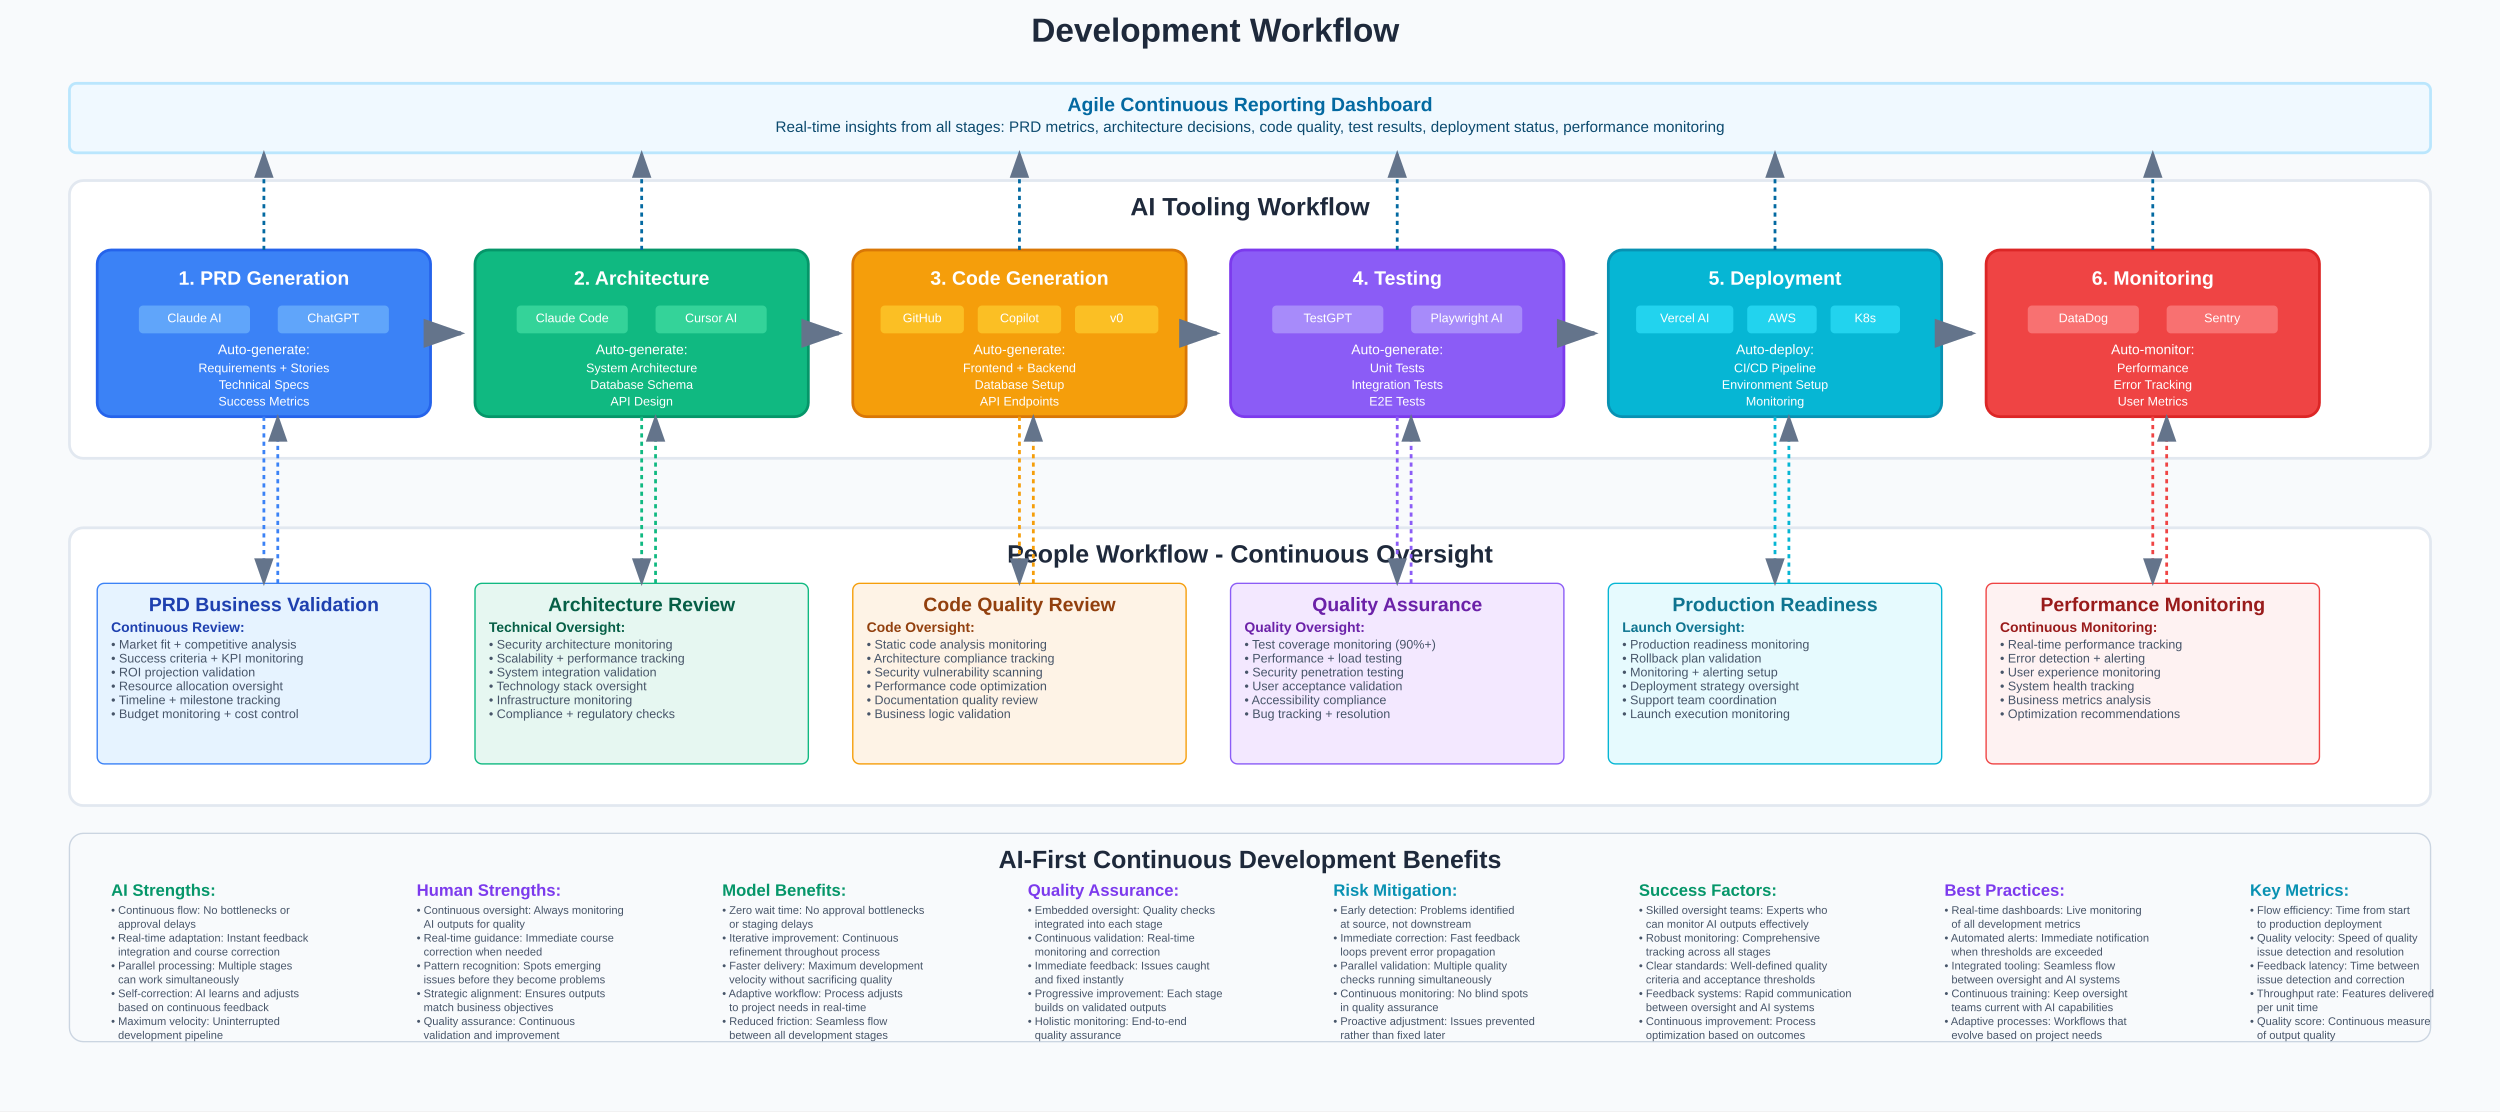
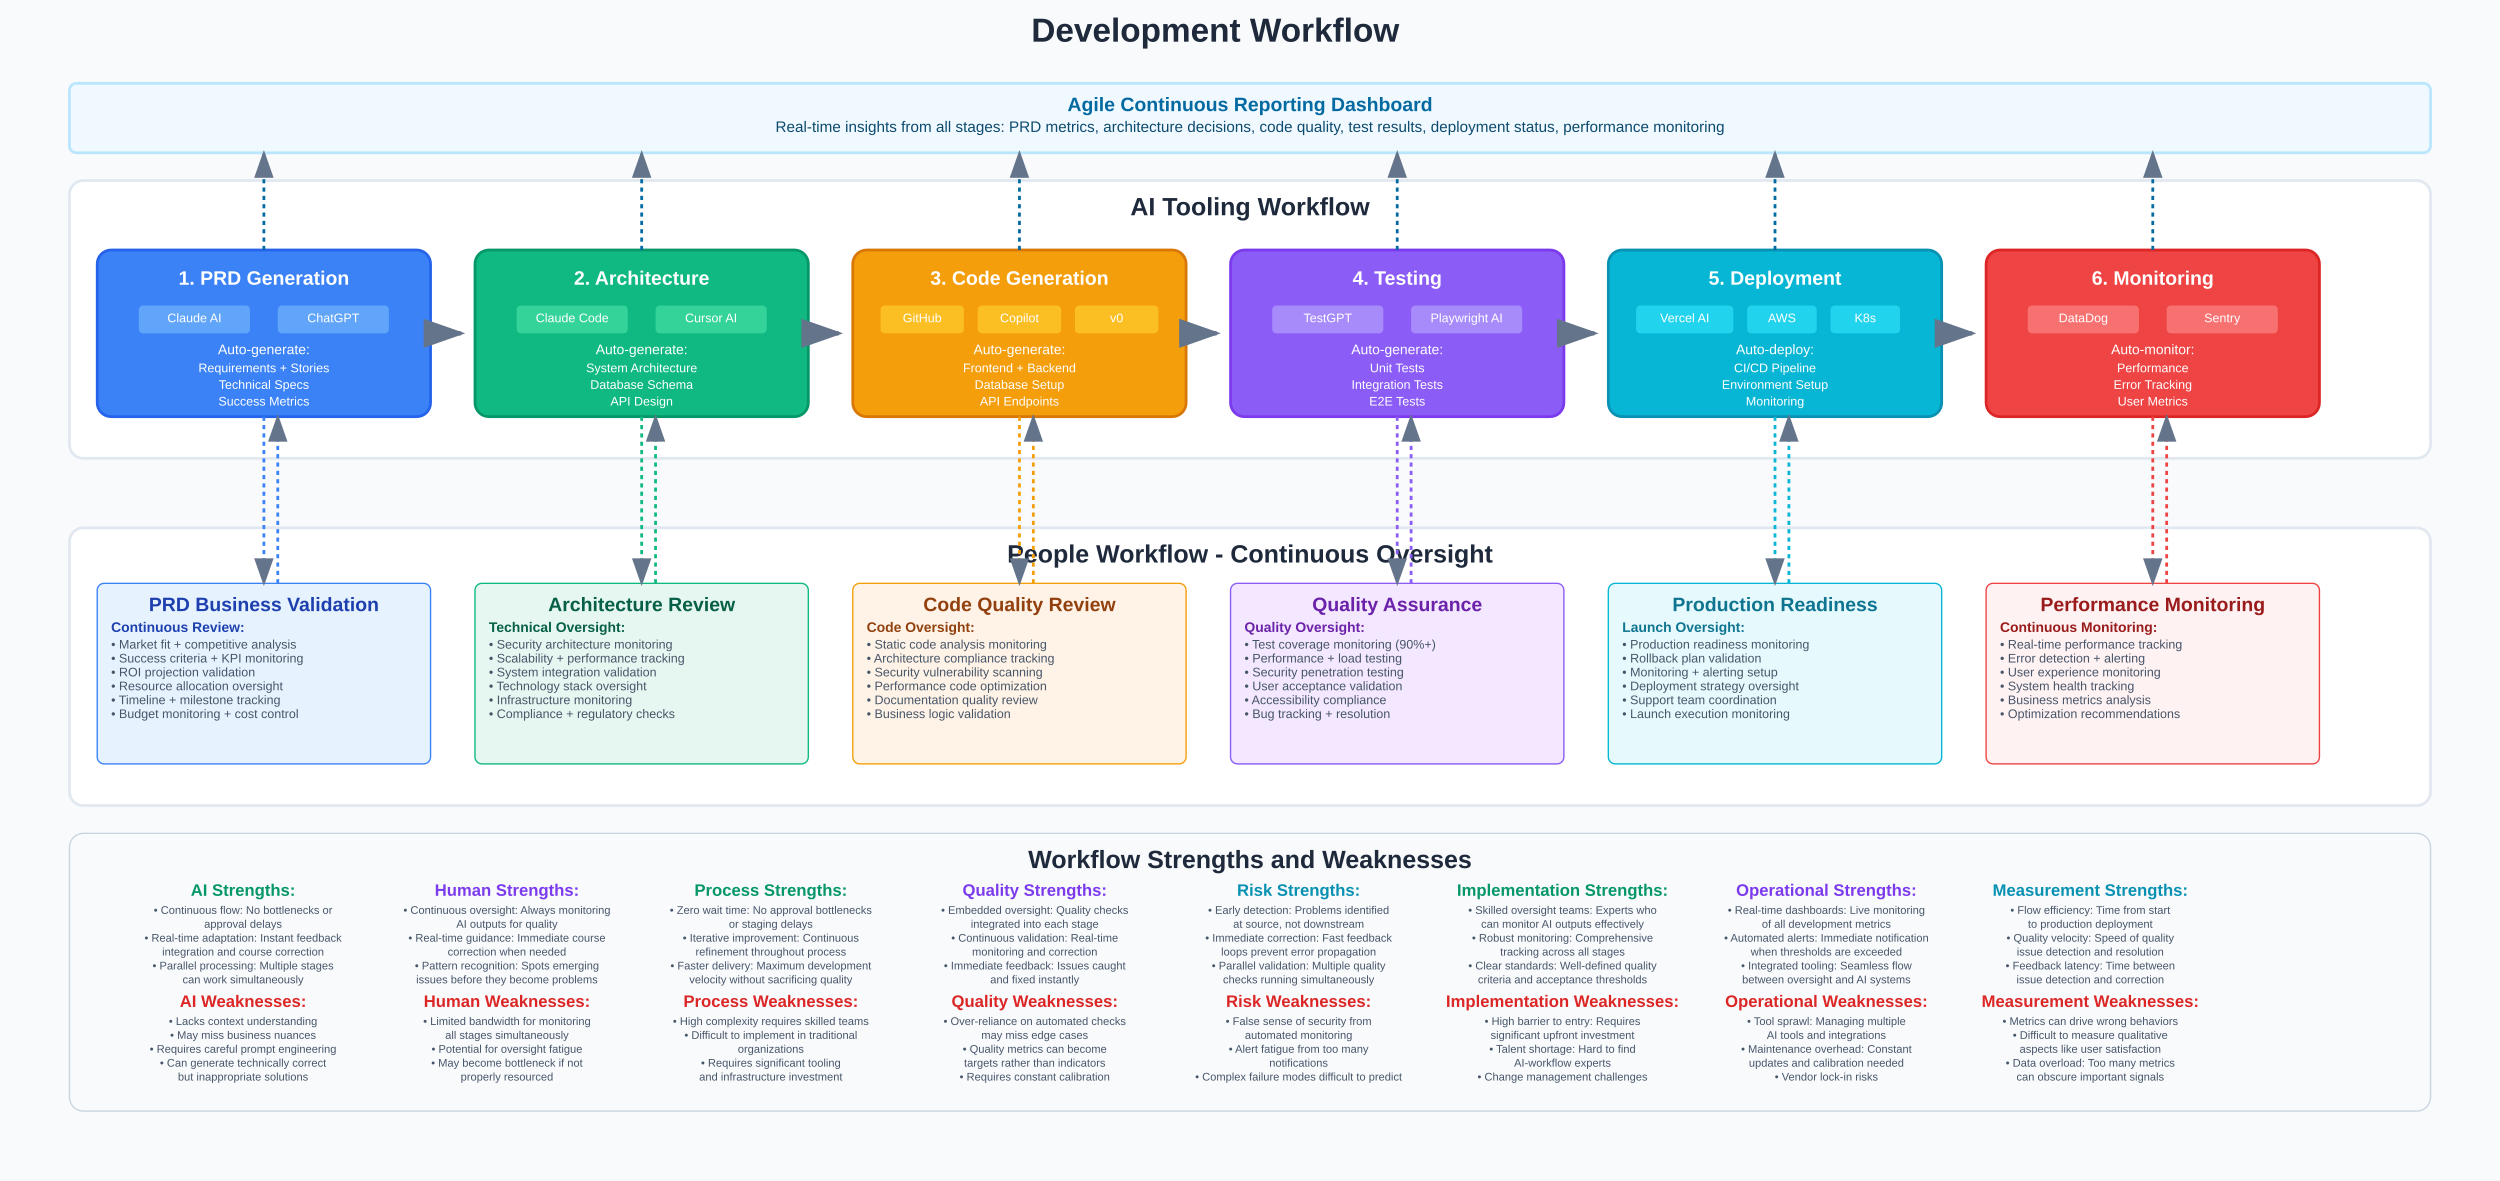
- <svg xmlns="http://www.w3.org/2000/svg" viewBox="0 0 1800 800">
-   <rect width="1800" height="800" fill="#f8fafc" />
+ <svg xmlns="http://www.w3.org/2000/svg" viewBox="0 0 1800 850">
+   <rect width="1800" height="850" fill="#f8fafc" />
  <defs>
    <marker id="arrowhead" markerWidth="10" markerHeight="7" refX="9" refY="3.5" orient="auto">
      <polygon points="0 0, 10 3.5, 0 7" fill="#64748b" />
    </marker>
  </defs>
  <text x="875" y="30" text-anchor="middle" font-family="Arial, sans-serif" font-size="24" font-weight="bold" fill="#1e293b">Development Workflow</text>
  <g>
    <rect x="50" y="60" width="1700" height="50" rx="5" fill="#f0f9ff" stroke="#bae6fd" stroke-width="2" />
    <text x="900" y="80" text-anchor="middle" font-family="Arial, sans-serif" font-size="14" font-weight="bold" fill="#0369a1">Agile Continuous Reporting Dashboard</text>
    <text x="900" y="95" text-anchor="middle" font-family="Arial, sans-serif" font-size="11" fill="#0c4a6e">Real-time insights from all stages: PRD metrics, architecture decisions, code quality, test results, deployment status, performance monitoring</text>
  </g>
  <g>
    <rect x="50" y="130" width="1700" height="200" rx="10" fill="#fff" stroke="#e2e8f0" stroke-width="2" />
    <text x="900" y="155" text-anchor="middle" font-family="Arial, sans-serif" font-size="18" font-weight="bold" fill="#1e293b">AI Tooling Workflow</text>
    <g>
      <rect x="70" y="180" width="240" height="120" rx="10" fill="#3b82f6" stroke="#2563eb" stroke-width="2" />
      <text x="190" y="205" text-anchor="middle" font-family="Arial, sans-serif" font-size="14" font-weight="bold" fill="white">1. PRD Generation</text>
      <rect x="100" y="220" width="80" height="20" rx="3" fill="#60a5fa" />
      <text x="140" y="232" text-anchor="middle" font-family="Arial, sans-serif" font-size="9" fill="white">Claude AI</text>
      <rect x="200" y="220" width="80" height="20" rx="3" fill="#60a5fa" />
      <text x="240" y="232" text-anchor="middle" font-family="Arial, sans-serif" font-size="9" fill="white">ChatGPT</text>
      <text x="190" y="255" text-anchor="middle" font-family="Arial, sans-serif" font-size="10" fill="white">Auto-generate:</text>
      <text x="190" y="268" text-anchor="middle" font-family="Arial, sans-serif" font-size="9" fill="white">Requirements + Stories</text>
      <text x="190" y="280" text-anchor="middle" font-family="Arial, sans-serif" font-size="9" fill="white">Technical Specs</text>
      <text x="190" y="292" text-anchor="middle" font-family="Arial, sans-serif" font-size="9" fill="white">Success Metrics</text>
    </g>
    <path d="M 310 240 L 332 240" stroke="#64748b" stroke-width="3" fill="none" marker-end="url(#arrowhead)" />
    <g>
      <rect x="342" y="180" width="240" height="120" rx="10" fill="#10b981" stroke="#059669" stroke-width="2" />
      <text x="462" y="205" text-anchor="middle" font-family="Arial, sans-serif" font-size="14" font-weight="bold" fill="white">2. Architecture</text>
      <rect x="372" y="220" width="80" height="20" rx="3" fill="#34d399" />
      <text x="412" y="232" text-anchor="middle" font-family="Arial, sans-serif" font-size="9" fill="white">Claude Code</text>
      <rect x="472" y="220" width="80" height="20" rx="3" fill="#34d399" />
      <text x="512" y="232" text-anchor="middle" font-family="Arial, sans-serif" font-size="9" fill="white">Cursor AI</text>
      <text x="462" y="255" text-anchor="middle" font-family="Arial, sans-serif" font-size="10" fill="white">Auto-generate:</text>
      <text x="462" y="268" text-anchor="middle" font-family="Arial, sans-serif" font-size="9" fill="white">System Architecture</text>
      <text x="462" y="280" text-anchor="middle" font-family="Arial, sans-serif" font-size="9" fill="white">Database Schema</text>
      <text x="462" y="292" text-anchor="middle" font-family="Arial, sans-serif" font-size="9" fill="white">API Design</text>
    </g>
    <path d="M 582 240 L 604 240" stroke="#64748b" stroke-width="3" fill="none" marker-end="url(#arrowhead)" />
    <g>
      <rect x="614" y="180" width="240" height="120" rx="10" fill="#f59e0b" stroke="#d97706" stroke-width="2" />
      <text x="734" y="205" text-anchor="middle" font-family="Arial, sans-serif" font-size="14" font-weight="bold" fill="white">3. Code Generation</text>
      <rect x="634" y="220" width="60" height="20" rx="3" fill="#fbbf24" />
      <text x="664" y="232" text-anchor="middle" font-family="Arial, sans-serif" font-size="9" fill="white">GitHub</text>
      <rect x="704" y="220" width="60" height="20" rx="3" fill="#fbbf24" />
      <text x="734" y="232" text-anchor="middle" font-family="Arial, sans-serif" font-size="9" fill="white">Copilot</text>
      <rect x="774" y="220" width="60" height="20" rx="3" fill="#fbbf24" />
      <text x="804" y="232" text-anchor="middle" font-family="Arial, sans-serif" font-size="9" fill="white">v0</text>
      <text x="734" y="255" text-anchor="middle" font-family="Arial, sans-serif" font-size="10" fill="white">Auto-generate:</text>
      <text x="734" y="268" text-anchor="middle" font-family="Arial, sans-serif" font-size="9" fill="white">Frontend + Backend</text>
      <text x="734" y="280" text-anchor="middle" font-family="Arial, sans-serif" font-size="9" fill="white">Database Setup</text>
      <text x="734" y="292" text-anchor="middle" font-family="Arial, sans-serif" font-size="9" fill="white">API Endpoints</text>
    </g>
    <path d="M 854 240 L 876 240" stroke="#64748b" stroke-width="3" fill="none" marker-end="url(#arrowhead)" />
    <g>
      <rect x="886" y="180" width="240" height="120" rx="10" fill="#8b5cf6" stroke="#7c3aed" stroke-width="2" />
      <text x="1006" y="205" text-anchor="middle" font-family="Arial, sans-serif" font-size="14" font-weight="bold" fill="white">4. Testing</text>
      <rect x="916" y="220" width="80" height="20" rx="3" fill="#a78bfa" />
      <text x="956" y="232" text-anchor="middle" font-family="Arial, sans-serif" font-size="9" fill="white">TestGPT</text>
      <rect x="1016" y="220" width="80" height="20" rx="3" fill="#a78bfa" />
      <text x="1056" y="232" text-anchor="middle" font-family="Arial, sans-serif" font-size="9" fill="white">Playwright AI</text>
      <text x="1006" y="255" text-anchor="middle" font-family="Arial, sans-serif" font-size="10" fill="white">Auto-generate:</text>
      <text x="1006" y="268" text-anchor="middle" font-family="Arial, sans-serif" font-size="9" fill="white">Unit Tests</text>
      <text x="1006" y="280" text-anchor="middle" font-family="Arial, sans-serif" font-size="9" fill="white">Integration Tests</text>
      <text x="1006" y="292" text-anchor="middle" font-family="Arial, sans-serif" font-size="9" fill="white">E2E Tests</text>
    </g>
    <path d="M 1126 240 L 1148 240" stroke="#64748b" stroke-width="3" fill="none" marker-end="url(#arrowhead)" />
    <g>
      <rect x="1158" y="180" width="240" height="120" rx="10" fill="#06b6d4" stroke="#0891b2" stroke-width="2" />
      <text x="1278" y="205" text-anchor="middle" font-family="Arial, sans-serif" font-size="14" font-weight="bold" fill="white">5. Deployment</text>
      <rect x="1178" y="220" width="70" height="20" rx="3" fill="#22d3ee" />
      <text x="1213" y="232" text-anchor="middle" font-family="Arial, sans-serif" font-size="9" fill="white">Vercel AI</text>
      <rect x="1258" y="220" width="50" height="20" rx="3" fill="#22d3ee" />
      <text x="1283" y="232" text-anchor="middle" font-family="Arial, sans-serif" font-size="9" fill="white">AWS</text>
      <rect x="1318" y="220" width="50" height="20" rx="3" fill="#22d3ee" />
      <text x="1343" y="232" text-anchor="middle" font-family="Arial, sans-serif" font-size="9" fill="white">K8s</text>
      <text x="1278" y="255" text-anchor="middle" font-family="Arial, sans-serif" font-size="10" fill="white">Auto-deploy:</text>
      <text x="1278" y="268" text-anchor="middle" font-family="Arial, sans-serif" font-size="9" fill="white">CI/CD Pipeline</text>
      <text x="1278" y="280" text-anchor="middle" font-family="Arial, sans-serif" font-size="9" fill="white">Environment Setup</text>
      <text x="1278" y="292" text-anchor="middle" font-family="Arial, sans-serif" font-size="9" fill="white">Monitoring</text>
    </g>
    <path d="M 1398 240 L 1420 240" stroke="#64748b" stroke-width="3" fill="none" marker-end="url(#arrowhead)" />
    <g>
      <rect x="1430" y="180" width="240" height="120" rx="10" fill="#ef4444" stroke="#dc2626" stroke-width="2" />
      <text x="1550" y="205" text-anchor="middle" font-family="Arial, sans-serif" font-size="14" font-weight="bold" fill="white">6. Monitoring</text>
      <rect x="1460" y="220" width="80" height="20" rx="3" fill="#f87171" />
      <text x="1500" y="232" text-anchor="middle" font-family="Arial, sans-serif" font-size="9" fill="white">DataDog</text>
      <rect x="1560" y="220" width="80" height="20" rx="3" fill="#f87171" />
      <text x="1600" y="232" text-anchor="middle" font-family="Arial, sans-serif" font-size="9" fill="white">Sentry</text>
      <text x="1550" y="255" text-anchor="middle" font-family="Arial, sans-serif" font-size="10" fill="white">Auto-monitor:</text>
      <text x="1550" y="268" text-anchor="middle" font-family="Arial, sans-serif" font-size="9" fill="white">Performance</text>
      <text x="1550" y="280" text-anchor="middle" font-family="Arial, sans-serif" font-size="9" fill="white">Error Tracking</text>
      <text x="1550" y="292" text-anchor="middle" font-family="Arial, sans-serif" font-size="9" fill="white">User Metrics</text>
    </g>
  </g>
  <path d="M 190 180 L 190 110" stroke="#0369a1" stroke-width="2" fill="none" marker-end="url(#arrowhead)" stroke-dasharray="3,3" />
  <path d="M 462 180 L 462 110" stroke="#0369a1" stroke-width="2" fill="none" marker-end="url(#arrowhead)" stroke-dasharray="3,3" />
  <path d="M 734 180 L 734 110" stroke="#0369a1" stroke-width="2" fill="none" marker-end="url(#arrowhead)" stroke-dasharray="3,3" />
  <path d="M 1006 180 L 1006 110" stroke="#0369a1" stroke-width="2" fill="none" marker-end="url(#arrowhead)" stroke-dasharray="3,3" />
  <path d="M 1278 180 L 1278 110" stroke="#0369a1" stroke-width="2" fill="none" marker-end="url(#arrowhead)" stroke-dasharray="3,3" />
  <path d="M 1550 180 L 1550 110" stroke="#0369a1" stroke-width="2" fill="none" marker-end="url(#arrowhead)" stroke-dasharray="3,3" />
  <g>
    <rect x="50" y="380" width="1700" height="200" rx="10" fill="#fff" stroke="#e2e8f0" stroke-width="2" />
    <text x="900" y="405" text-anchor="middle" font-family="Arial, sans-serif" font-size="18" font-weight="bold" fill="#1e293b">People Workflow - Continuous Oversight</text>
    <rect x="70" y="420" width="240" height="130" rx="5" fill="#e6f3ff" stroke="#3b82f6" stroke-width="1" />
    <text x="190" y="440" text-anchor="middle" font-family="Arial, sans-serif" font-size="14" font-weight="bold" fill="#1e40af">PRD Business Validation</text>
    <text x="80" y="455" font-family="Arial, sans-serif" font-size="10" font-weight="bold" fill="#1e40af">Continuous Review:</text>
    <text x="80" y="467" font-family="Arial, sans-serif" font-size="9" fill="#475569">• Market fit + competitive analysis</text>
    <text x="80" y="477" font-family="Arial, sans-serif" font-size="9" fill="#475569">• Success criteria + KPI monitoring</text>
    <text x="80" y="487" font-family="Arial, sans-serif" font-size="9" fill="#475569">• ROI projection validation</text>
    <text x="80" y="497" font-family="Arial, sans-serif" font-size="9" fill="#475569">• Resource allocation oversight</text>
    <text x="80" y="507" font-family="Arial, sans-serif" font-size="9" fill="#475569">• Timeline + milestone tracking</text>
    <text x="80" y="517" font-family="Arial, sans-serif" font-size="9" fill="#475569">• Budget monitoring + cost control</text>
    <rect x="342" y="420" width="240" height="130" rx="5" fill="#e6f7f1" stroke="#10b981" stroke-width="1" />
    <text x="462" y="440" text-anchor="middle" font-family="Arial, sans-serif" font-size="14" font-weight="bold" fill="#065f46">Architecture Review</text>
    <text x="352" y="455" font-family="Arial, sans-serif" font-size="10" font-weight="bold" fill="#065f46">Technical Oversight:</text>
    <text x="352" y="467" font-family="Arial, sans-serif" font-size="9" fill="#475569">• Security architecture monitoring</text>
    <text x="352" y="477" font-family="Arial, sans-serif" font-size="9" fill="#475569">• Scalability + performance tracking</text>
    <text x="352" y="487" font-family="Arial, sans-serif" font-size="9" fill="#475569">• System integration validation</text>
    <text x="352" y="497" font-family="Arial, sans-serif" font-size="9" fill="#475569">• Technology stack oversight</text>
    <text x="352" y="507" font-family="Arial, sans-serif" font-size="9" fill="#475569">• Infrastructure monitoring</text>
    <text x="352" y="517" font-family="Arial, sans-serif" font-size="9" fill="#475569">• Compliance + regulatory checks</text>
    <rect x="614" y="420" width="240" height="130" rx="5" fill="#fef3e6" stroke="#f59e0b" stroke-width="1" />
    <text x="734" y="440" text-anchor="middle" font-family="Arial, sans-serif" font-size="14" font-weight="bold" fill="#92400e">Code Quality Review</text>
    <text x="624" y="455" font-family="Arial, sans-serif" font-size="10" font-weight="bold" fill="#92400e">Code Oversight:</text>
    <text x="624" y="467" font-family="Arial, sans-serif" font-size="9" fill="#475569">• Static code analysis monitoring</text>
    <text x="624" y="477" font-family="Arial, sans-serif" font-size="9" fill="#475569">• Architecture compliance tracking</text>
    <text x="624" y="487" font-family="Arial, sans-serif" font-size="9" fill="#475569">• Security vulnerability scanning</text>
    <text x="624" y="497" font-family="Arial, sans-serif" font-size="9" fill="#475569">• Performance code optimization</text>
    <text x="624" y="507" font-family="Arial, sans-serif" font-size="9" fill="#475569">• Documentation quality review</text>
    <text x="624" y="517" font-family="Arial, sans-serif" font-size="9" fill="#475569">• Business logic validation</text>
    <rect x="886" y="420" width="240" height="130" rx="5" fill="#f3e8ff" stroke="#8b5cf6" stroke-width="1" />
    <text x="1006" y="440" text-anchor="middle" font-family="Arial, sans-serif" font-size="14" font-weight="bold" fill="#6b21a8">Quality Assurance</text>
    <text x="896" y="455" font-family="Arial, sans-serif" font-size="10" font-weight="bold" fill="#6b21a8">Quality Oversight:</text>
    <text x="896" y="467" font-family="Arial, sans-serif" font-size="9" fill="#475569">• Test coverage monitoring (90%+)</text>
    <text x="896" y="477" font-family="Arial, sans-serif" font-size="9" fill="#475569">• Performance + load testing</text>
    <text x="896" y="487" font-family="Arial, sans-serif" font-size="9" fill="#475569">• Security penetration testing</text>
    <text x="896" y="497" font-family="Arial, sans-serif" font-size="9" fill="#475569">• User acceptance validation</text>
    <text x="896" y="507" font-family="Arial, sans-serif" font-size="9" fill="#475569">• Accessibility compliance</text>
    <text x="896" y="517" font-family="Arial, sans-serif" font-size="9" fill="#475569">• Bug tracking + resolution</text>
    <rect x="1158" y="420" width="240" height="130" rx="5" fill="#e6fafe" stroke="#06b6d4" stroke-width="1" />
    <text x="1278" y="440" text-anchor="middle" font-family="Arial, sans-serif" font-size="14" font-weight="bold" fill="#0e7490">Production Readiness</text>
    <text x="1168" y="455" font-family="Arial, sans-serif" font-size="10" font-weight="bold" fill="#0e7490">Launch Oversight:</text>
    <text x="1168" y="467" font-family="Arial, sans-serif" font-size="9" fill="#475569">• Production readiness monitoring</text>
    <text x="1168" y="477" font-family="Arial, sans-serif" font-size="9" fill="#475569">• Rollback plan validation</text>
    <text x="1168" y="487" font-family="Arial, sans-serif" font-size="9" fill="#475569">• Monitoring + alerting setup</text>
    <text x="1168" y="497" font-family="Arial, sans-serif" font-size="9" fill="#475569">• Deployment strategy oversight</text>
    <text x="1168" y="507" font-family="Arial, sans-serif" font-size="9" fill="#475569">• Support team coordination</text>
    <text x="1168" y="517" font-family="Arial, sans-serif" font-size="9" fill="#475569">• Launch execution monitoring</text>
    <rect x="1430" y="420" width="240" height="130" rx="5" fill="#fef2f2" stroke="#ef4444" stroke-width="1" />
    <text x="1550" y="440" text-anchor="middle" font-family="Arial, sans-serif" font-size="14" font-weight="bold" fill="#991b1b">Performance Monitoring</text>
    <text x="1440" y="455" font-family="Arial, sans-serif" font-size="10" font-weight="bold" fill="#991b1b">Continuous Monitoring:</text>
    <text x="1440" y="467" font-family="Arial, sans-serif" font-size="9" fill="#475569">• Real-time performance tracking</text>
    <text x="1440" y="477" font-family="Arial, sans-serif" font-size="9" fill="#475569">• Error detection + alerting</text>
    <text x="1440" y="487" font-family="Arial, sans-serif" font-size="9" fill="#475569">• User experience monitoring</text>
    <text x="1440" y="497" font-family="Arial, sans-serif" font-size="9" fill="#475569">• System health tracking</text>
    <text x="1440" y="507" font-family="Arial, sans-serif" font-size="9" fill="#475569">• Business metrics analysis</text>
    <text x="1440" y="517" font-family="Arial, sans-serif" font-size="9" fill="#475569">• Optimization recommendations</text>
  </g>
  <path d="M 190 300 L 190 420" stroke="#3b82f6" stroke-width="2" fill="none" marker-end="url(#arrowhead)" stroke-dasharray="3,3" />
  <path d="M 200 420 L 200 300" stroke="#3b82f6" stroke-width="2" fill="none" marker-end="url(#arrowhead)" stroke-dasharray="3,3" />
  <path d="M 462 300 L 462 420" stroke="#10b981" stroke-width="2" fill="none" marker-end="url(#arrowhead)" stroke-dasharray="3,3" />
  <path d="M 472 420 L 472 300" stroke="#10b981" stroke-width="2" fill="none" marker-end="url(#arrowhead)" stroke-dasharray="3,3" />
  <path d="M 734 300 L 734 420" stroke="#f59e0b" stroke-width="2" fill="none" marker-end="url(#arrowhead)" stroke-dasharray="3,3" />
  <path d="M 744 420 L 744 300" stroke="#f59e0b" stroke-width="2" fill="none" marker-end="url(#arrowhead)" stroke-dasharray="3,3" />
  <path d="M 1006 300 L 1006 420" stroke="#8b5cf6" stroke-width="2" fill="none" marker-end="url(#arrowhead)" stroke-dasharray="3,3" />
  <path d="M 1016 420 L 1016 300" stroke="#8b5cf6" stroke-width="2" fill="none" marker-end="url(#arrowhead)" stroke-dasharray="3,3" />
  <path d="M 1278 300 L 1278 420" stroke="#06b6d4" stroke-width="2" fill="none" marker-end="url(#arrowhead)" stroke-dasharray="3,3" />
  <path d="M 1288 420 L 1288 300" stroke="#06b6d4" stroke-width="2" fill="none" marker-end="url(#arrowhead)" stroke-dasharray="3,3" />
  <path d="M 1550 300 L 1550 420" stroke="#ef4444" stroke-width="2" fill="none" marker-end="url(#arrowhead)" stroke-dasharray="3,3" />
  <path d="M 1560 420 L 1560 300" stroke="#ef4444" stroke-width="2" fill="none" marker-end="url(#arrowhead)" stroke-dasharray="3,3" />
  <g>
-     <rect x="50" y="600" width="1700" height="150" rx="10" fill="#f8fafc" stroke="#cbd5e1" stroke-width="1" />
-     <text x="900" y="625" text-anchor="middle" font-family="Arial, sans-serif" font-size="18" font-weight="bold" fill="#1e293b">AI-First Continuous Development Benefits</text>
-     <text x="80" y="645" font-family="Arial, sans-serif" font-size="12" font-weight="bold" fill="#059669">AI Strengths:</text>
-     <text x="80" y="658" font-family="Arial, sans-serif" font-size="8" fill="#475569">• Continuous flow: No bottlenecks or</text>
-     <text x="85" y="668" font-family="Arial, sans-serif" font-size="8" fill="#475569">approval delays</text>
-     <text x="80" y="678" font-family="Arial, sans-serif" font-size="8" fill="#475569">• Real-time adaptation: Instant feedback</text>
-     <text x="85" y="688" font-family="Arial, sans-serif" font-size="8" fill="#475569">integration and course correction</text>
-     <text x="80" y="698" font-family="Arial, sans-serif" font-size="8" fill="#475569">• Parallel processing: Multiple stages</text>
-     <text x="85" y="708" font-family="Arial, sans-serif" font-size="8" fill="#475569">can work simultaneously</text>
-     <text x="80" y="718" font-family="Arial, sans-serif" font-size="8" fill="#475569">• Self-correction: AI learns and adjusts</text>
-     <text x="85" y="728" font-family="Arial, sans-serif" font-size="8" fill="#475569">based on continuous feedback</text>
-     <text x="80" y="738" font-family="Arial, sans-serif" font-size="8" fill="#475569">• Maximum velocity: Uninterrupted</text>
-     <text x="85" y="748" font-family="Arial, sans-serif" font-size="8" fill="#475569">development pipeline</text>
-     <text x="300" y="645" font-family="Arial, sans-serif" font-size="12" font-weight="bold" fill="#7c3aed">Human Strengths:</text>
-     <text x="300" y="658" font-family="Arial, sans-serif" font-size="8" fill="#475569">• Continuous oversight: Always monitoring</text>
-     <text x="305" y="668" font-family="Arial, sans-serif" font-size="8" fill="#475569">AI outputs for quality</text>
-     <text x="300" y="678" font-family="Arial, sans-serif" font-size="8" fill="#475569">• Real-time guidance: Immediate course</text>
-     <text x="305" y="688" font-family="Arial, sans-serif" font-size="8" fill="#475569">correction when needed</text>
-     <text x="300" y="698" font-family="Arial, sans-serif" font-size="8" fill="#475569">• Pattern recognition: Spots emerging</text>
-     <text x="305" y="708" font-family="Arial, sans-serif" font-size="8" fill="#475569">issues before they become problems</text>
-     <text x="300" y="718" font-family="Arial, sans-serif" font-size="8" fill="#475569">• Strategic alignment: Ensures outputs</text>
-     <text x="305" y="728" font-family="Arial, sans-serif" font-size="8" fill="#475569">match business objectives</text>
-     <text x="300" y="738" font-family="Arial, sans-serif" font-size="8" fill="#475569">• Quality assurance: Continuous</text>
-     <text x="305" y="748" font-family="Arial, sans-serif" font-size="8" fill="#475569">validation and improvement</text>
-     <text x="520" y="645" font-family="Arial, sans-serif" font-size="12" font-weight="bold" fill="#059669">Model Benefits:</text>
-     <text x="520" y="658" font-family="Arial, sans-serif" font-size="8" fill="#475569">• Zero wait time: No approval bottlenecks</text>
-     <text x="525" y="668" font-family="Arial, sans-serif" font-size="8" fill="#475569">or staging delays</text>
-     <text x="520" y="678" font-family="Arial, sans-serif" font-size="8" fill="#475569">• Iterative improvement: Continuous</text>
-     <text x="525" y="688" font-family="Arial, sans-serif" font-size="8" fill="#475569">refinement throughout process</text>
-     <text x="520" y="698" font-family="Arial, sans-serif" font-size="8" fill="#475569">• Faster delivery: Maximum development</text>
-     <text x="525" y="708" font-family="Arial, sans-serif" font-size="8" fill="#475569">velocity without sacrificing quality</text>
-     <text x="520" y="718" font-family="Arial, sans-serif" font-size="8" fill="#475569">• Adaptive workflow: Process adjusts</text>
-     <text x="525" y="728" font-family="Arial, sans-serif" font-size="8" fill="#475569">to project needs in real-time</text>
-     <text x="520" y="738" font-family="Arial, sans-serif" font-size="8" fill="#475569">• Reduced friction: Seamless flow</text>
-     <text x="525" y="748" font-family="Arial, sans-serif" font-size="8" fill="#475569">between all development stages</text>
-     <text x="740" y="645" font-family="Arial, sans-serif" font-size="12" font-weight="bold" fill="#7c3aed">Quality Assurance:</text>
-     <text x="740" y="658" font-family="Arial, sans-serif" font-size="8" fill="#475569">• Embedded oversight: Quality checks</text>
-     <text x="745" y="668" font-family="Arial, sans-serif" font-size="8" fill="#475569">integrated into each stage</text>
-     <text x="740" y="678" font-family="Arial, sans-serif" font-size="8" fill="#475569">• Continuous validation: Real-time</text>
-     <text x="745" y="688" font-family="Arial, sans-serif" font-size="8" fill="#475569">monitoring and correction</text>
-     <text x="740" y="698" font-family="Arial, sans-serif" font-size="8" fill="#475569">• Immediate feedback: Issues caught</text>
-     <text x="745" y="708" font-family="Arial, sans-serif" font-size="8" fill="#475569">and fixed instantly</text>
-     <text x="740" y="718" font-family="Arial, sans-serif" font-size="8" fill="#475569">• Progressive improvement: Each stage</text>
-     <text x="745" y="728" font-family="Arial, sans-serif" font-size="8" fill="#475569">builds on validated outputs</text>
-     <text x="740" y="738" font-family="Arial, sans-serif" font-size="8" fill="#475569">• Holistic monitoring: End-to-end</text>
-     <text x="745" y="748" font-family="Arial, sans-serif" font-size="8" fill="#475569">quality assurance</text>
-     <text x="960" y="645" font-family="Arial, sans-serif" font-size="12" font-weight="bold" fill="#0891b2">Risk Mitigation:</text>
-     <text x="960" y="658" font-family="Arial, sans-serif" font-size="8" fill="#475569">• Early detection: Problems identified</text>
-     <text x="965" y="668" font-family="Arial, sans-serif" font-size="8" fill="#475569">at source, not downstream</text>
-     <text x="960" y="678" font-family="Arial, sans-serif" font-size="8" fill="#475569">• Immediate correction: Fast feedback</text>
-     <text x="965" y="688" font-family="Arial, sans-serif" font-size="8" fill="#475569">loops prevent error propagation</text>
-     <text x="960" y="698" font-family="Arial, sans-serif" font-size="8" fill="#475569">• Parallel validation: Multiple quality</text>
-     <text x="965" y="708" font-family="Arial, sans-serif" font-size="8" fill="#475569">checks running simultaneously</text>
-     <text x="960" y="718" font-family="Arial, sans-serif" font-size="8" fill="#475569">• Continuous monitoring: No blind spots</text>
-     <text x="965" y="728" font-family="Arial, sans-serif" font-size="8" fill="#475569">in quality assurance</text>
-     <text x="960" y="738" font-family="Arial, sans-serif" font-size="8" fill="#475569">• Proactive adjustment: Issues prevented</text>
-     <text x="965" y="748" font-family="Arial, sans-serif" font-size="8" fill="#475569">rather than fixed later</text>
-     <text x="1180" y="645" font-family="Arial, sans-serif" font-size="12" font-weight="bold" fill="#059669">Success Factors:</text>
-     <text x="1180" y="658" font-family="Arial, sans-serif" font-size="8" fill="#475569">• Skilled oversight teams: Experts who</text>
-     <text x="1185" y="668" font-family="Arial, sans-serif" font-size="8" fill="#475569">can monitor AI outputs effectively</text>
-     <text x="1180" y="678" font-family="Arial, sans-serif" font-size="8" fill="#475569">• Robust monitoring: Comprehensive</text>
-     <text x="1185" y="688" font-family="Arial, sans-serif" font-size="8" fill="#475569">tracking across all stages</text>
-     <text x="1180" y="698" font-family="Arial, sans-serif" font-size="8" fill="#475569">• Clear standards: Well-defined quality</text>
-     <text x="1185" y="708" font-family="Arial, sans-serif" font-size="8" fill="#475569">criteria and acceptance thresholds</text>
-     <text x="1180" y="718" font-family="Arial, sans-serif" font-size="8" fill="#475569">• Feedback systems: Rapid communication</text>
-     <text x="1185" y="728" font-family="Arial, sans-serif" font-size="8" fill="#475569">between oversight and AI systems</text>
-     <text x="1180" y="738" font-family="Arial, sans-serif" font-size="8" fill="#475569">• Continuous improvement: Process</text>
-     <text x="1185" y="748" font-family="Arial, sans-serif" font-size="8" fill="#475569">optimization based on outcomes</text>
-     <text x="1400" y="645" font-family="Arial, sans-serif" font-size="12" font-weight="bold" fill="#7c3aed">Best Practices:</text>
-     <text x="1400" y="658" font-family="Arial, sans-serif" font-size="8" fill="#475569">• Real-time dashboards: Live monitoring</text>
-     <text x="1405" y="668" font-family="Arial, sans-serif" font-size="8" fill="#475569">of all development metrics</text>
-     <text x="1400" y="678" font-family="Arial, sans-serif" font-size="8" fill="#475569">• Automated alerts: Immediate notification</text>
-     <text x="1405" y="688" font-family="Arial, sans-serif" font-size="8" fill="#475569">when thresholds are exceeded</text>
-     <text x="1400" y="698" font-family="Arial, sans-serif" font-size="8" fill="#475569">• Integrated tooling: Seamless flow</text>
-     <text x="1405" y="708" font-family="Arial, sans-serif" font-size="8" fill="#475569">between oversight and AI systems</text>
-     <text x="1400" y="718" font-family="Arial, sans-serif" font-size="8" fill="#475569">• Continuous training: Keep oversight</text>
-     <text x="1405" y="728" font-family="Arial, sans-serif" font-size="8" fill="#475569">teams current with AI capabilities</text>
-     <text x="1400" y="738" font-family="Arial, sans-serif" font-size="8" fill="#475569">• Adaptive processes: Workflows that</text>
-     <text x="1405" y="748" font-family="Arial, sans-serif" font-size="8" fill="#475569">evolve based on project needs</text>
-     <text x="1620" y="645" font-family="Arial, sans-serif" font-size="12" font-weight="bold" fill="#0891b2">Key Metrics:</text>
-     <text x="1620" y="658" font-family="Arial, sans-serif" font-size="8" fill="#475569">• Flow efficiency: Time from start</text>
-     <text x="1625" y="668" font-family="Arial, sans-serif" font-size="8" fill="#475569">to production deployment</text>
-     <text x="1620" y="678" font-family="Arial, sans-serif" font-size="8" fill="#475569">• Quality velocity: Speed of quality</text>
-     <text x="1625" y="688" font-family="Arial, sans-serif" font-size="8" fill="#475569">issue detection and resolution</text>
-     <text x="1620" y="698" font-family="Arial, sans-serif" font-size="8" fill="#475569">• Feedback latency: Time between</text>
-     <text x="1625" y="708" font-family="Arial, sans-serif" font-size="8" fill="#475569">issue detection and correction</text>
-     <text x="1620" y="718" font-family="Arial, sans-serif" font-size="8" fill="#475569">• Throughput rate: Features delivered</text>
-     <text x="1625" y="728" font-family="Arial, sans-serif" font-size="8" fill="#475569">per unit time</text>
-     <text x="1620" y="738" font-family="Arial, sans-serif" font-size="8" fill="#475569">• Quality score: Continuous measure</text>
-     <text x="1625" y="748" font-family="Arial, sans-serif" font-size="8" fill="#475569">of output quality</text>
+     <rect x="50" y="600" width="1700" height="200" rx="10" fill="#f8fafc" stroke="#cbd5e1" stroke-width="1" />
+     <text x="900" y="625" text-anchor="middle" font-family="Arial, sans-serif" font-size="18" font-weight="bold" fill="#1e293b">Workflow Strengths and Weaknesses</text>
+     <text x="175" y="645" text-anchor="middle" font-family="Arial, sans-serif" font-size="12" font-weight="bold" fill="#059669">AI Strengths:</text>
+     <text x="175" y="658" text-anchor="middle" font-family="Arial, sans-serif" font-size="8" fill="#475569">• Continuous flow: No bottlenecks or</text>
+     <text x="175" y="668" text-anchor="middle" font-family="Arial, sans-serif" font-size="8" fill="#475569">approval delays</text>
+     <text x="175" y="678" text-anchor="middle" font-family="Arial, sans-serif" font-size="8" fill="#475569">• Real-time adaptation: Instant feedback</text>
+     <text x="175" y="688" text-anchor="middle" font-family="Arial, sans-serif" font-size="8" fill="#475569">integration and course correction</text>
+     <text x="175" y="698" text-anchor="middle" font-family="Arial, sans-serif" font-size="8" fill="#475569">• Parallel processing: Multiple stages</text>
+     <text x="175" y="708" text-anchor="middle" font-family="Arial, sans-serif" font-size="8" fill="#475569">can work simultaneously</text>
+     <text x="175" y="725" text-anchor="middle" font-family="Arial, sans-serif" font-size="12" font-weight="bold" fill="#dc2626">AI Weaknesses:</text>
+     <text x="175" y="738" text-anchor="middle" font-family="Arial, sans-serif" font-size="8" fill="#475569">• Lacks context understanding</text>
+     <text x="175" y="748" text-anchor="middle" font-family="Arial, sans-serif" font-size="8" fill="#475569">• May miss business nuances</text>
+     <text x="175" y="758" text-anchor="middle" font-family="Arial, sans-serif" font-size="8" fill="#475569">• Requires careful prompt engineering</text>
+     <text x="175" y="768" text-anchor="middle" font-family="Arial, sans-serif" font-size="8" fill="#475569">• Can generate technically correct</text>
+     <text x="175" y="778" text-anchor="middle" font-family="Arial, sans-serif" font-size="8" fill="#475569">but inappropriate solutions</text>
+     <text x="365" y="645" text-anchor="middle" font-family="Arial, sans-serif" font-size="12" font-weight="bold" fill="#7c3aed">Human Strengths:</text>
+     <text x="365" y="658" text-anchor="middle" font-family="Arial, sans-serif" font-size="8" fill="#475569">• Continuous oversight: Always monitoring</text>
+     <text x="365" y="668" text-anchor="middle" font-family="Arial, sans-serif" font-size="8" fill="#475569">AI outputs for quality</text>
+     <text x="365" y="678" text-anchor="middle" font-family="Arial, sans-serif" font-size="8" fill="#475569">• Real-time guidance: Immediate course</text>
+     <text x="365" y="688" text-anchor="middle" font-family="Arial, sans-serif" font-size="8" fill="#475569">correction when needed</text>
+     <text x="365" y="698" text-anchor="middle" font-family="Arial, sans-serif" font-size="8" fill="#475569">• Pattern recognition: Spots emerging</text>
+     <text x="365" y="708" text-anchor="middle" font-family="Arial, sans-serif" font-size="8" fill="#475569">issues before they become problems</text>
+     <text x="365" y="725" text-anchor="middle" font-family="Arial, sans-serif" font-size="12" font-weight="bold" fill="#dc2626">Human Weaknesses:</text>
+     <text x="365" y="738" text-anchor="middle" font-family="Arial, sans-serif" font-size="8" fill="#475569">• Limited bandwidth for monitoring</text>
+     <text x="365" y="748" text-anchor="middle" font-family="Arial, sans-serif" font-size="8" fill="#475569">all stages simultaneously</text>
+     <text x="365" y="758" text-anchor="middle" font-family="Arial, sans-serif" font-size="8" fill="#475569">• Potential for oversight fatigue</text>
+     <text x="365" y="768" text-anchor="middle" font-family="Arial, sans-serif" font-size="8" fill="#475569">• May become bottleneck if not</text>
+     <text x="365" y="778" text-anchor="middle" font-family="Arial, sans-serif" font-size="8" fill="#475569">properly resourced</text>
+     <text x="555" y="645" text-anchor="middle" font-family="Arial, sans-serif" font-size="12" font-weight="bold" fill="#059669">Process Strengths:</text>
+     <text x="555" y="658" text-anchor="middle" font-family="Arial, sans-serif" font-size="8" fill="#475569">• Zero wait time: No approval bottlenecks</text>
+     <text x="555" y="668" text-anchor="middle" font-family="Arial, sans-serif" font-size="8" fill="#475569">or staging delays</text>
+     <text x="555" y="678" text-anchor="middle" font-family="Arial, sans-serif" font-size="8" fill="#475569">• Iterative improvement: Continuous</text>
+     <text x="555" y="688" text-anchor="middle" font-family="Arial, sans-serif" font-size="8" fill="#475569">refinement throughout process</text>
+     <text x="555" y="698" text-anchor="middle" font-family="Arial, sans-serif" font-size="8" fill="#475569">• Faster delivery: Maximum development</text>
+     <text x="555" y="708" text-anchor="middle" font-family="Arial, sans-serif" font-size="8" fill="#475569">velocity without sacrificing quality</text>
+     <text x="555" y="725" text-anchor="middle" font-family="Arial, sans-serif" font-size="12" font-weight="bold" fill="#dc2626">Process Weaknesses:</text>
+     <text x="555" y="738" text-anchor="middle" font-family="Arial, sans-serif" font-size="8" fill="#475569">• High complexity requires skilled teams</text>
+     <text x="555" y="748" text-anchor="middle" font-family="Arial, sans-serif" font-size="8" fill="#475569">• Difficult to implement in traditional</text>
+     <text x="555" y="758" text-anchor="middle" font-family="Arial, sans-serif" font-size="8" fill="#475569">organizations</text>
+     <text x="555" y="768" text-anchor="middle" font-family="Arial, sans-serif" font-size="8" fill="#475569">• Requires significant tooling</text>
+     <text x="555" y="778" text-anchor="middle" font-family="Arial, sans-serif" font-size="8" fill="#475569">and infrastructure investment</text>
+     <text x="745" y="645" text-anchor="middle" font-family="Arial, sans-serif" font-size="12" font-weight="bold" fill="#7c3aed">Quality Strengths:</text>
+     <text x="745" y="658" text-anchor="middle" font-family="Arial, sans-serif" font-size="8" fill="#475569">• Embedded oversight: Quality checks</text>
+     <text x="745" y="668" text-anchor="middle" font-family="Arial, sans-serif" font-size="8" fill="#475569">integrated into each stage</text>
+     <text x="745" y="678" text-anchor="middle" font-family="Arial, sans-serif" font-size="8" fill="#475569">• Continuous validation: Real-time</text>
+     <text x="745" y="688" text-anchor="middle" font-family="Arial, sans-serif" font-size="8" fill="#475569">monitoring and correction</text>
+     <text x="745" y="698" text-anchor="middle" font-family="Arial, sans-serif" font-size="8" fill="#475569">• Immediate feedback: Issues caught</text>
+     <text x="745" y="708" text-anchor="middle" font-family="Arial, sans-serif" font-size="8" fill="#475569">and fixed instantly</text>
+     <text x="745" y="725" text-anchor="middle" font-family="Arial, sans-serif" font-size="12" font-weight="bold" fill="#dc2626">Quality Weaknesses:</text>
+     <text x="745" y="738" text-anchor="middle" font-family="Arial, sans-serif" font-size="8" fill="#475569">• Over-reliance on automated checks</text>
+     <text x="745" y="748" text-anchor="middle" font-family="Arial, sans-serif" font-size="8" fill="#475569">may miss edge cases</text>
+     <text x="745" y="758" text-anchor="middle" font-family="Arial, sans-serif" font-size="8" fill="#475569">• Quality metrics can become</text>
+     <text x="745" y="768" text-anchor="middle" font-family="Arial, sans-serif" font-size="8" fill="#475569">targets rather than indicators</text>
+     <text x="745" y="778" text-anchor="middle" font-family="Arial, sans-serif" font-size="8" fill="#475569">• Requires constant calibration</text>
+     <text x="935" y="645" text-anchor="middle" font-family="Arial, sans-serif" font-size="12" font-weight="bold" fill="#0891b2">Risk Strengths:</text>
+     <text x="935" y="658" text-anchor="middle" font-family="Arial, sans-serif" font-size="8" fill="#475569">• Early detection: Problems identified</text>
+     <text x="935" y="668" text-anchor="middle" font-family="Arial, sans-serif" font-size="8" fill="#475569">at source, not downstream</text>
+     <text x="935" y="678" text-anchor="middle" font-family="Arial, sans-serif" font-size="8" fill="#475569">• Immediate correction: Fast feedback</text>
+     <text x="935" y="688" text-anchor="middle" font-family="Arial, sans-serif" font-size="8" fill="#475569">loops prevent error propagation</text>
+     <text x="935" y="698" text-anchor="middle" font-family="Arial, sans-serif" font-size="8" fill="#475569">• Parallel validation: Multiple quality</text>
+     <text x="935" y="708" text-anchor="middle" font-family="Arial, sans-serif" font-size="8" fill="#475569">checks running simultaneously</text>
+     <text x="935" y="725" text-anchor="middle" font-family="Arial, sans-serif" font-size="12" font-weight="bold" fill="#dc2626">Risk Weaknesses:</text>
+     <text x="935" y="738" text-anchor="middle" font-family="Arial, sans-serif" font-size="8" fill="#475569">• False sense of security from</text>
+     <text x="935" y="748" text-anchor="middle" font-family="Arial, sans-serif" font-size="8" fill="#475569">automated monitoring</text>
+     <text x="935" y="758" text-anchor="middle" font-family="Arial, sans-serif" font-size="8" fill="#475569">• Alert fatigue from too many</text>
+     <text x="935" y="768" text-anchor="middle" font-family="Arial, sans-serif" font-size="8" fill="#475569">notifications</text>
+     <text x="935" y="778" text-anchor="middle" font-family="Arial, sans-serif" font-size="8" fill="#475569">• Complex failure modes difficult to predict</text>
+     <text x="1125" y="645" text-anchor="middle" font-family="Arial, sans-serif" font-size="12" font-weight="bold" fill="#059669">Implementation Strengths:</text>
+     <text x="1125" y="658" text-anchor="middle" font-family="Arial, sans-serif" font-size="8" fill="#475569">• Skilled oversight teams: Experts who</text>
+     <text x="1125" y="668" text-anchor="middle" font-family="Arial, sans-serif" font-size="8" fill="#475569">can monitor AI outputs effectively</text>
+     <text x="1125" y="678" text-anchor="middle" font-family="Arial, sans-serif" font-size="8" fill="#475569">• Robust monitoring: Comprehensive</text>
+     <text x="1125" y="688" text-anchor="middle" font-family="Arial, sans-serif" font-size="8" fill="#475569">tracking across all stages</text>
+     <text x="1125" y="698" text-anchor="middle" font-family="Arial, sans-serif" font-size="8" fill="#475569">• Clear standards: Well-defined quality</text>
+     <text x="1125" y="708" text-anchor="middle" font-family="Arial, sans-serif" font-size="8" fill="#475569">criteria and acceptance thresholds</text>
+     <text x="1125" y="725" text-anchor="middle" font-family="Arial, sans-serif" font-size="12" font-weight="bold" fill="#dc2626">Implementation Weaknesses:</text>
+     <text x="1125" y="738" text-anchor="middle" font-family="Arial, sans-serif" font-size="8" fill="#475569">• High barrier to entry: Requires</text>
+     <text x="1125" y="748" text-anchor="middle" font-family="Arial, sans-serif" font-size="8" fill="#475569">significant upfront investment</text>
+     <text x="1125" y="758" text-anchor="middle" font-family="Arial, sans-serif" font-size="8" fill="#475569">• Talent shortage: Hard to find</text>
+     <text x="1125" y="768" text-anchor="middle" font-family="Arial, sans-serif" font-size="8" fill="#475569">AI-workflow experts</text>
+     <text x="1125" y="778" text-anchor="middle" font-family="Arial, sans-serif" font-size="8" fill="#475569">• Change management challenges</text>
+     <text x="1315" y="645" text-anchor="middle" font-family="Arial, sans-serif" font-size="12" font-weight="bold" fill="#7c3aed">Operational Strengths:</text>
+     <text x="1315" y="658" text-anchor="middle" font-family="Arial, sans-serif" font-size="8" fill="#475569">• Real-time dashboards: Live monitoring</text>
+     <text x="1315" y="668" text-anchor="middle" font-family="Arial, sans-serif" font-size="8" fill="#475569">of all development metrics</text>
+     <text x="1315" y="678" text-anchor="middle" font-family="Arial, sans-serif" font-size="8" fill="#475569">• Automated alerts: Immediate notification</text>
+     <text x="1315" y="688" text-anchor="middle" font-family="Arial, sans-serif" font-size="8" fill="#475569">when thresholds are exceeded</text>
+     <text x="1315" y="698" text-anchor="middle" font-family="Arial, sans-serif" font-size="8" fill="#475569">• Integrated tooling: Seamless flow</text>
+     <text x="1315" y="708" text-anchor="middle" font-family="Arial, sans-serif" font-size="8" fill="#475569">between oversight and AI systems</text>
+     <text x="1315" y="725" text-anchor="middle" font-family="Arial, sans-serif" font-size="12" font-weight="bold" fill="#dc2626">Operational Weaknesses:</text>
+     <text x="1315" y="738" text-anchor="middle" font-family="Arial, sans-serif" font-size="8" fill="#475569">• Tool sprawl: Managing multiple</text>
+     <text x="1315" y="748" text-anchor="middle" font-family="Arial, sans-serif" font-size="8" fill="#475569">AI tools and integrations</text>
+     <text x="1315" y="758" text-anchor="middle" font-family="Arial, sans-serif" font-size="8" fill="#475569">• Maintenance overhead: Constant</text>
+     <text x="1315" y="768" text-anchor="middle" font-family="Arial, sans-serif" font-size="8" fill="#475569">updates and calibration needed</text>
+     <text x="1315" y="778" text-anchor="middle" font-family="Arial, sans-serif" font-size="8" fill="#475569">• Vendor lock-in risks</text>
+     <text x="1505" y="645" text-anchor="middle" font-family="Arial, sans-serif" font-size="12" font-weight="bold" fill="#0891b2">Measurement Strengths:</text>
+     <text x="1505" y="658" text-anchor="middle" font-family="Arial, sans-serif" font-size="8" fill="#475569">• Flow efficiency: Time from start</text>
+     <text x="1505" y="668" text-anchor="middle" font-family="Arial, sans-serif" font-size="8" fill="#475569">to production deployment</text>
+     <text x="1505" y="678" text-anchor="middle" font-family="Arial, sans-serif" font-size="8" fill="#475569">• Quality velocity: Speed of quality</text>
+     <text x="1505" y="688" text-anchor="middle" font-family="Arial, sans-serif" font-size="8" fill="#475569">issue detection and resolution</text>
+     <text x="1505" y="698" text-anchor="middle" font-family="Arial, sans-serif" font-size="8" fill="#475569">• Feedback latency: Time between</text>
+     <text x="1505" y="708" text-anchor="middle" font-family="Arial, sans-serif" font-size="8" fill="#475569">issue detection and correction</text>
+     <text x="1505" y="725" text-anchor="middle" font-family="Arial, sans-serif" font-size="12" font-weight="bold" fill="#dc2626">Measurement Weaknesses:</text>
+     <text x="1505" y="738" text-anchor="middle" font-family="Arial, sans-serif" font-size="8" fill="#475569">• Metrics can drive wrong behaviors</text>
+     <text x="1505" y="748" text-anchor="middle" font-family="Arial, sans-serif" font-size="8" fill="#475569">• Difficult to measure qualitative</text>
+     <text x="1505" y="758" text-anchor="middle" font-family="Arial, sans-serif" font-size="8" fill="#475569">aspects like user satisfaction</text>
+     <text x="1505" y="768" text-anchor="middle" font-family="Arial, sans-serif" font-size="8" fill="#475569">• Data overload: Too many metrics</text>
+     <text x="1505" y="778" text-anchor="middle" font-family="Arial, sans-serif" font-size="8" fill="#475569">can obscure important signals</text>
  </g>
</svg>
